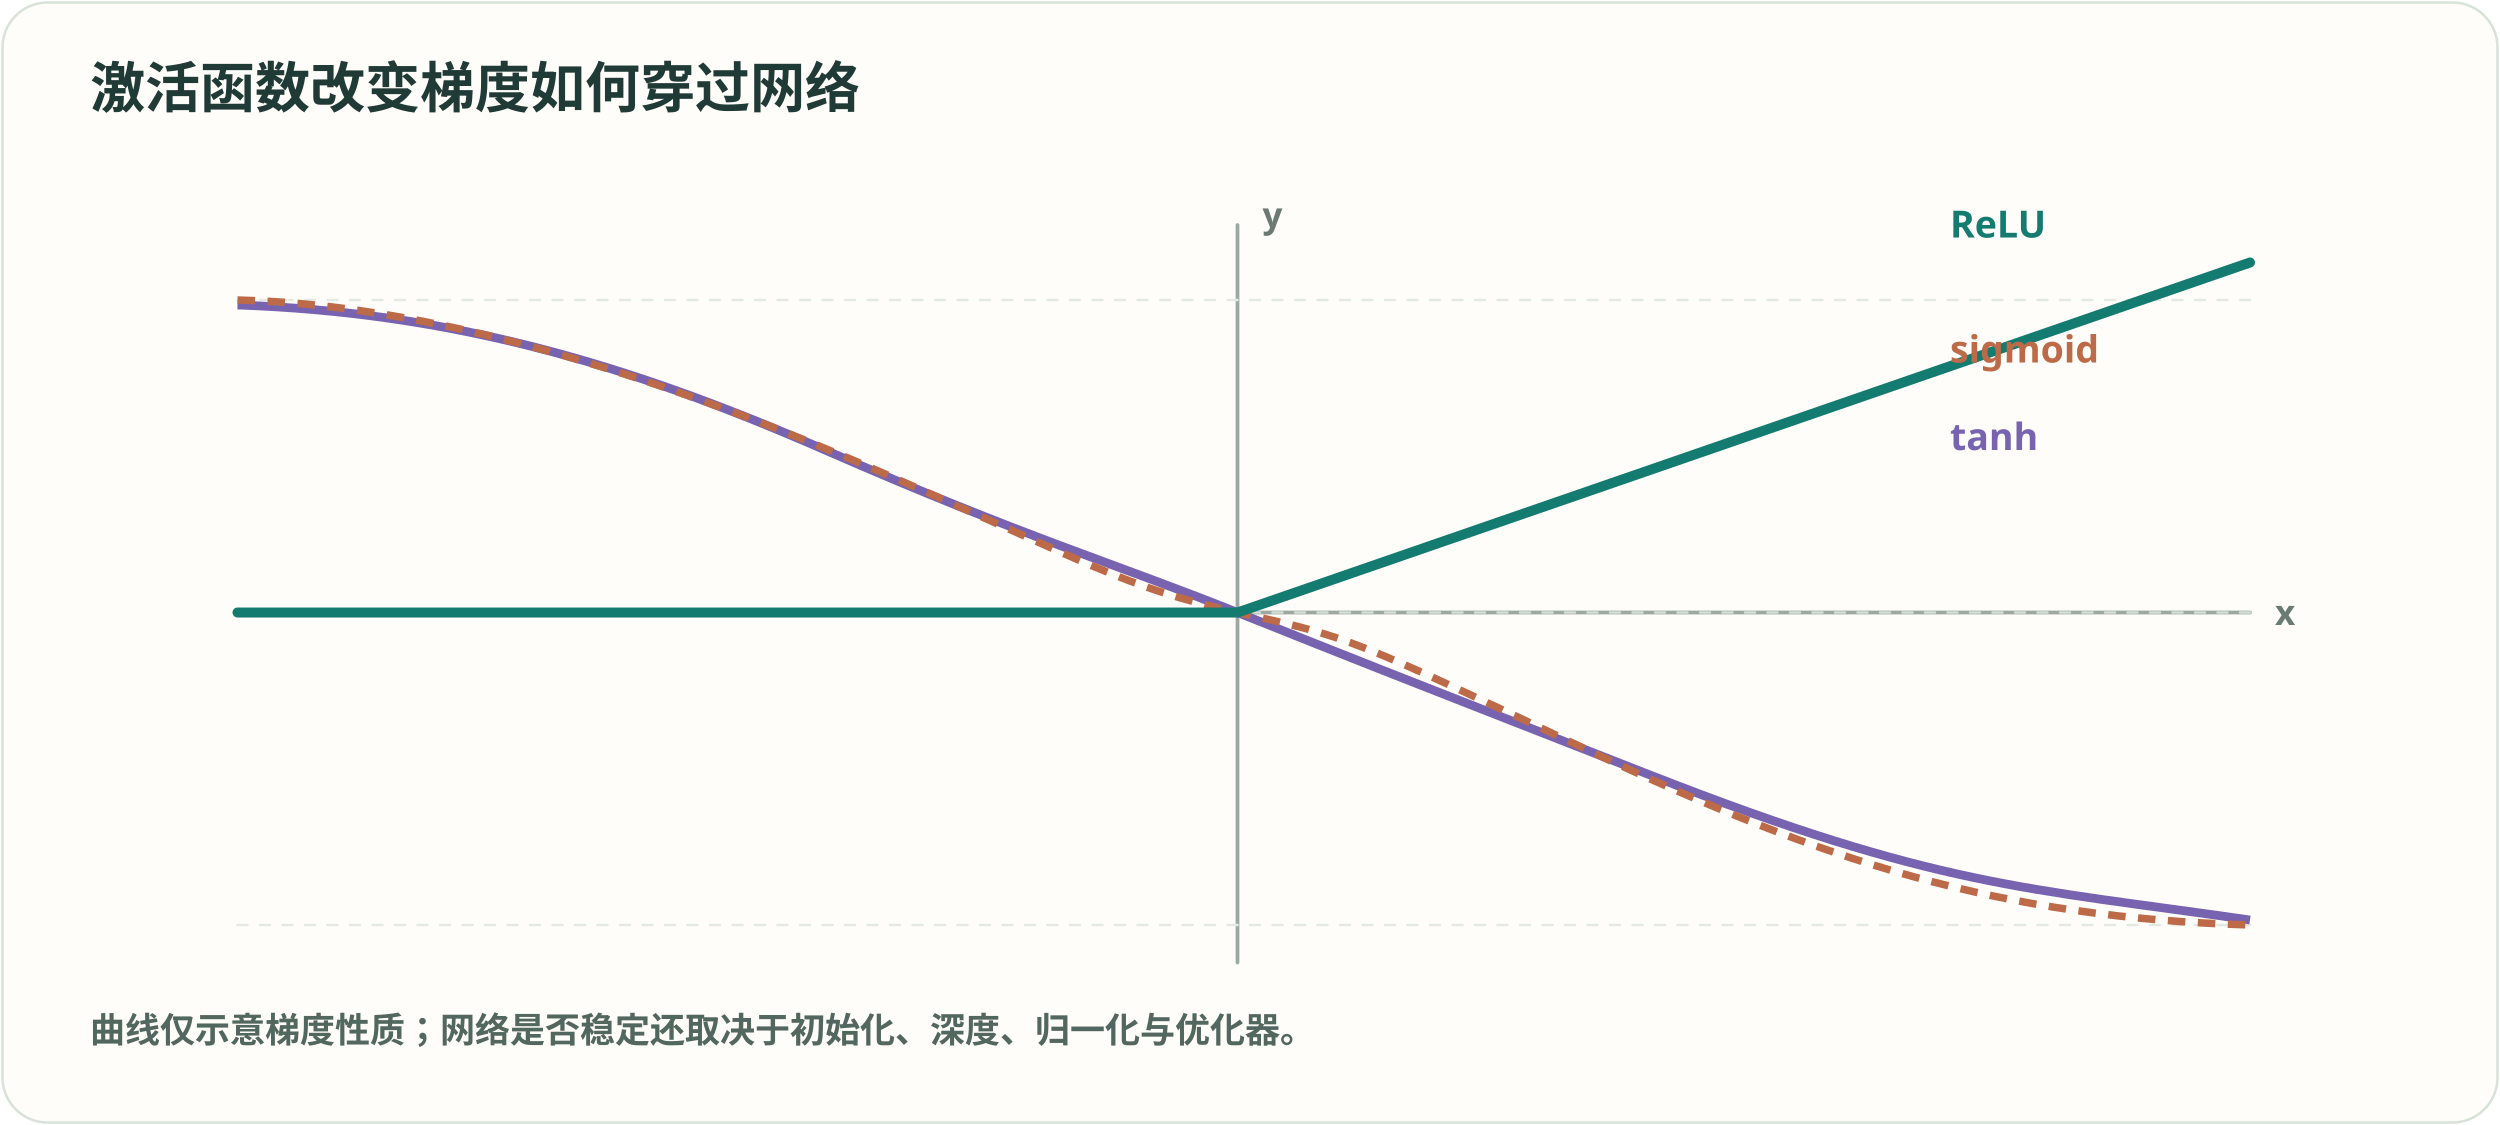
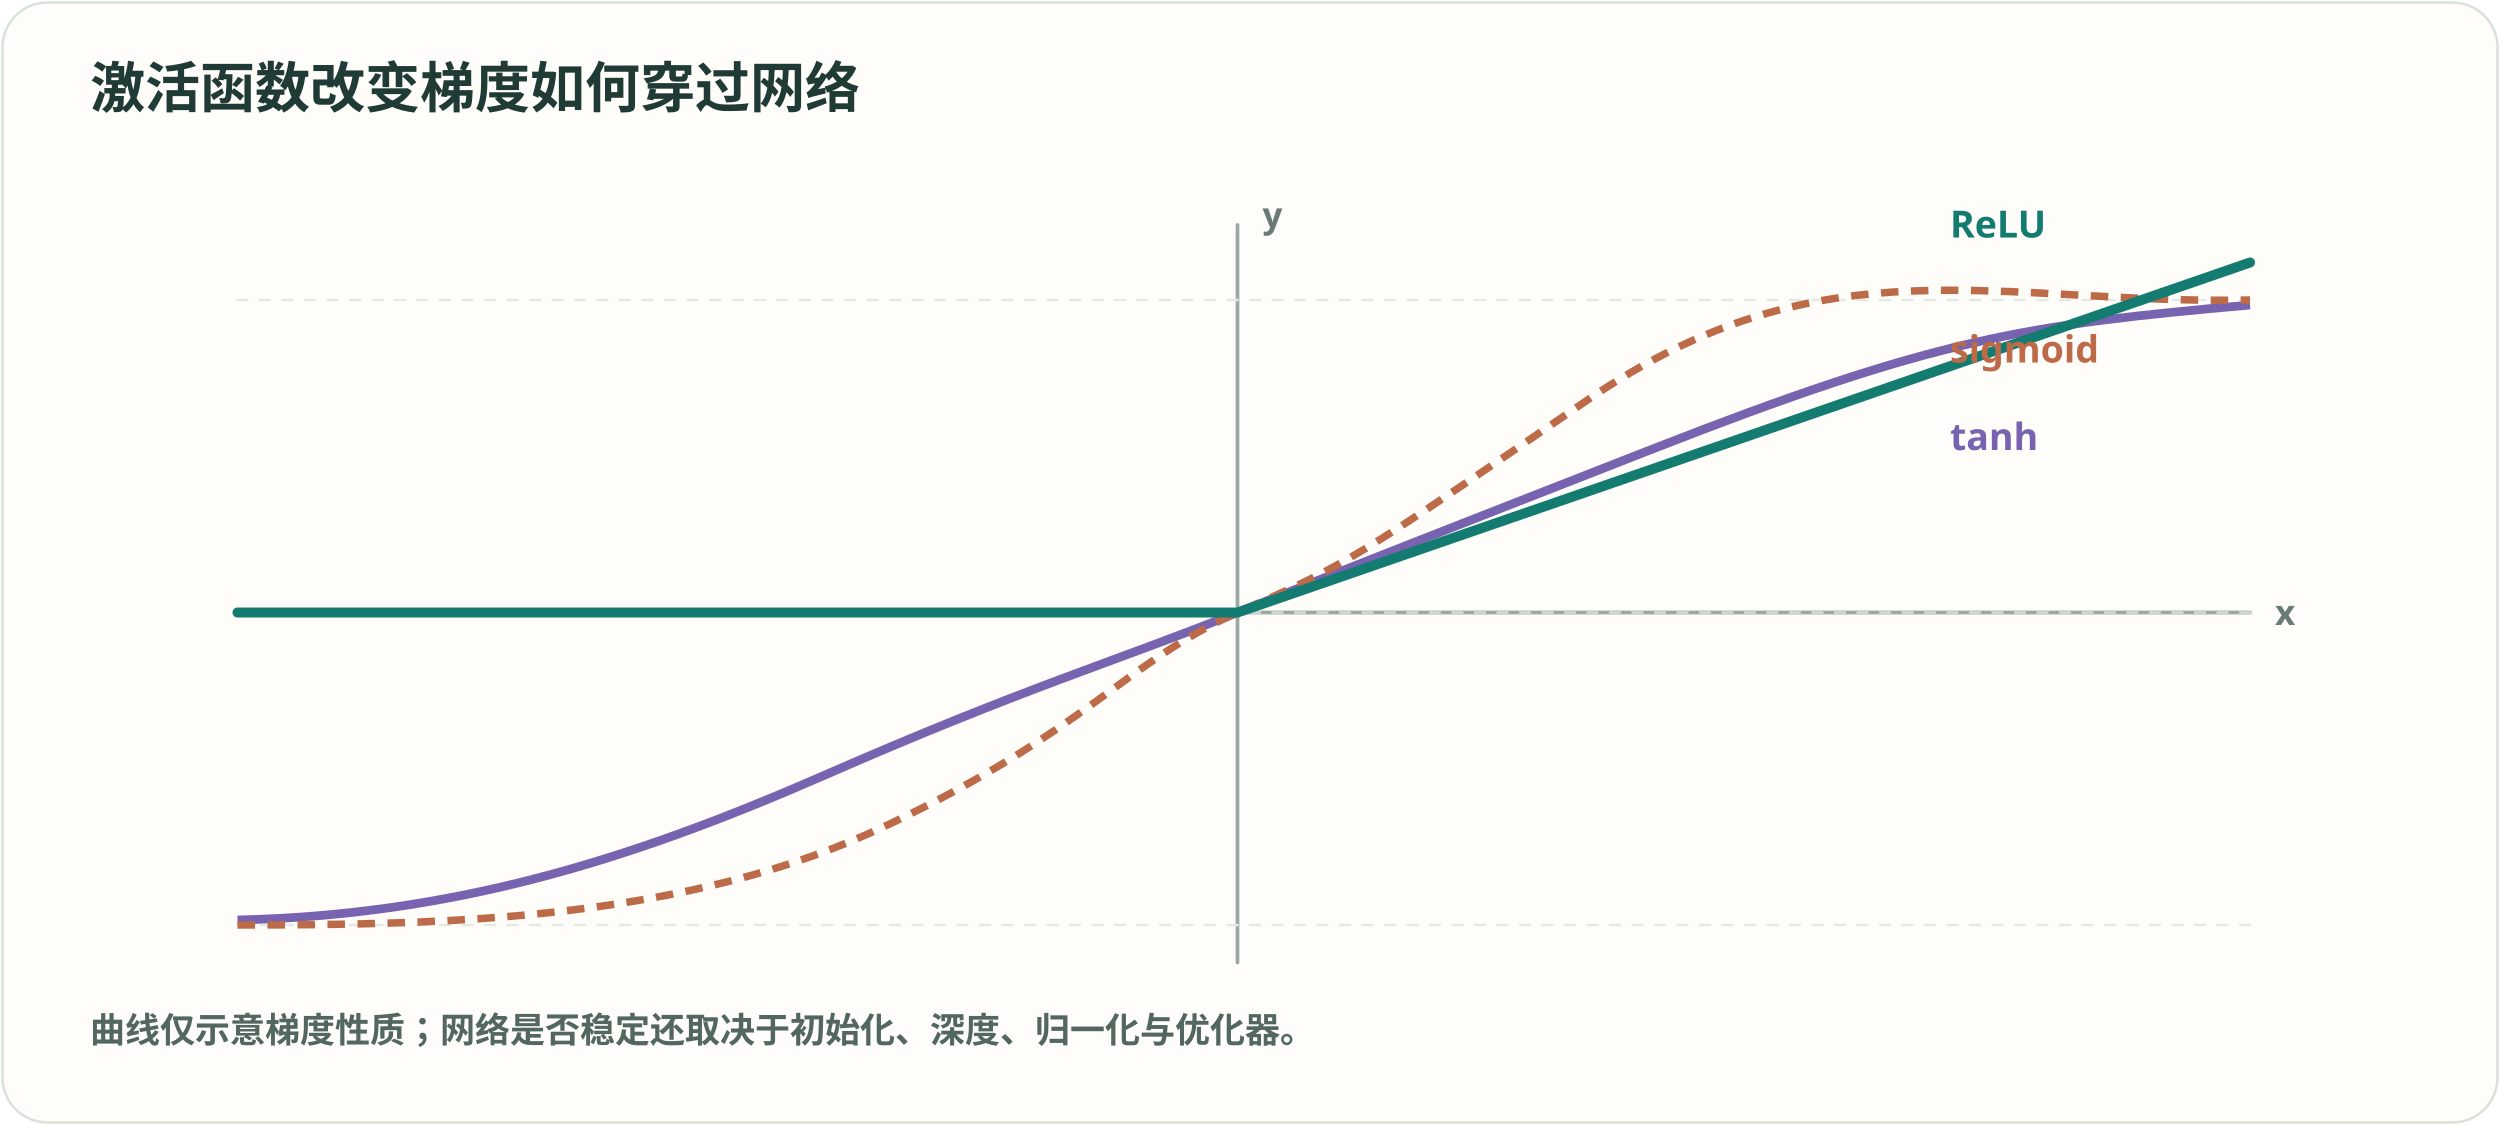
<svg xmlns="http://www.w3.org/2000/svg" viewBox="0 0 1000 450" role="img" aria-labelledby="title desc">
  <defs>
    <marker id="arr" markerWidth="9" markerHeight="9" refX="7" refY="4" orient="auto">
      <path d="M1 1 L7 4 L1 7" fill="none" stroke="#60746d" stroke-width="1.6" />
    </marker>
    <marker id="rev" markerWidth="9" markerHeight="9" refX="7" refY="4" orient="auto">
      <path d="M1 1 L7 4 L1 7" fill="none" stroke="#bc6a47" stroke-width="1.6" />
    </marker>
  </defs>
  <rect x="1" y="1" width="998" height="448" rx="18" fill="#fffdf9" stroke="#d8e2d9" />
  <g font-family="system-ui,'PingFang SC','Microsoft YaHei',sans-serif">
    <text x="36" y="43" font-size="22" fill="#203a36" font-weight="750" text-anchor="start">激活函数改变梯度如何穿过网络</text>
    <path d="M95 245 L900 245" fill="none" stroke="#9aa9a1" stroke-width="1.5" stroke-linecap="round" />
    <path d="M495 90 L495 385" fill="none" stroke="#9aa9a1" stroke-width="1.5" stroke-linecap="round" />
    <text x="910" y="250" font-size="14" fill="#6a7b73" font-weight="600" text-anchor="start">x</text>
    <text x="505" y="91" font-size="14" fill="#6a7b73" font-weight="600" text-anchor="start">y</text>
    <path d="M95 120 L900 120" fill="none" stroke="#e5e9e4" stroke-width="1" stroke-linecap="round" stroke-dasharray="4 5" />
    <path d="M95 370 L900 370" fill="none" stroke="#e5e9e4" stroke-width="1" stroke-linecap="round" stroke-dasharray="4 5" />
    <path d="M95 245 L900 245" fill="none" stroke="#d4ddd6" stroke-width="1" stroke-linecap="round" stroke-dasharray="4 5" />
-     <path d="M95 122 C180 125 250 145 330 180 S445 225 495 245 S545 265 660 310 S810 355 900 368" fill="none" stroke="#7863b0" stroke-width="3.5" />
-     <path d="M95 120 C180 122 275 155 355 190 S450 235 495 245 S540 255 635 300 S800 367 900 370" fill="none" stroke="#bc6a47" stroke-width="3" stroke-dasharray="7 5" />
+     <path d="M95 368 C180 366 250 345 330 310 S445 265 495 245 S545 225 660 180 S810 130 900 122" fill="none" stroke="#7863b0" stroke-width="3.5" />
+     <path d="M95 370 C180 370 275 368 355 330 S450 265 495 245 S540 225 635 160 S800 122 900 120" fill="none" stroke="#bc6a47" stroke-width="3" stroke-dasharray="7 5" />
    <path d="M95 245 L495 245 L900 105" fill="none" stroke="#147b70" stroke-width="4" stroke-linecap="round" />
    <text x="780" y="95" font-size="15" fill="#147b70" font-weight="750" text-anchor="start">ReLU</text>
    <text x="780" y="145" font-size="15" fill="#bc6a47" font-weight="750" text-anchor="start">sigmoid</text>
    <text x="780" y="180" font-size="15" fill="#7863b0" font-weight="750" text-anchor="start">tanh</text>
    <text x="36" y="417" font-size="14" fill="#52675f" font-weight="550" text-anchor="start">曲线仅示意梯度性质；网络是否稳定还取决于初始化、深度、归一化与优化器。</text>
  </g>
</svg>
